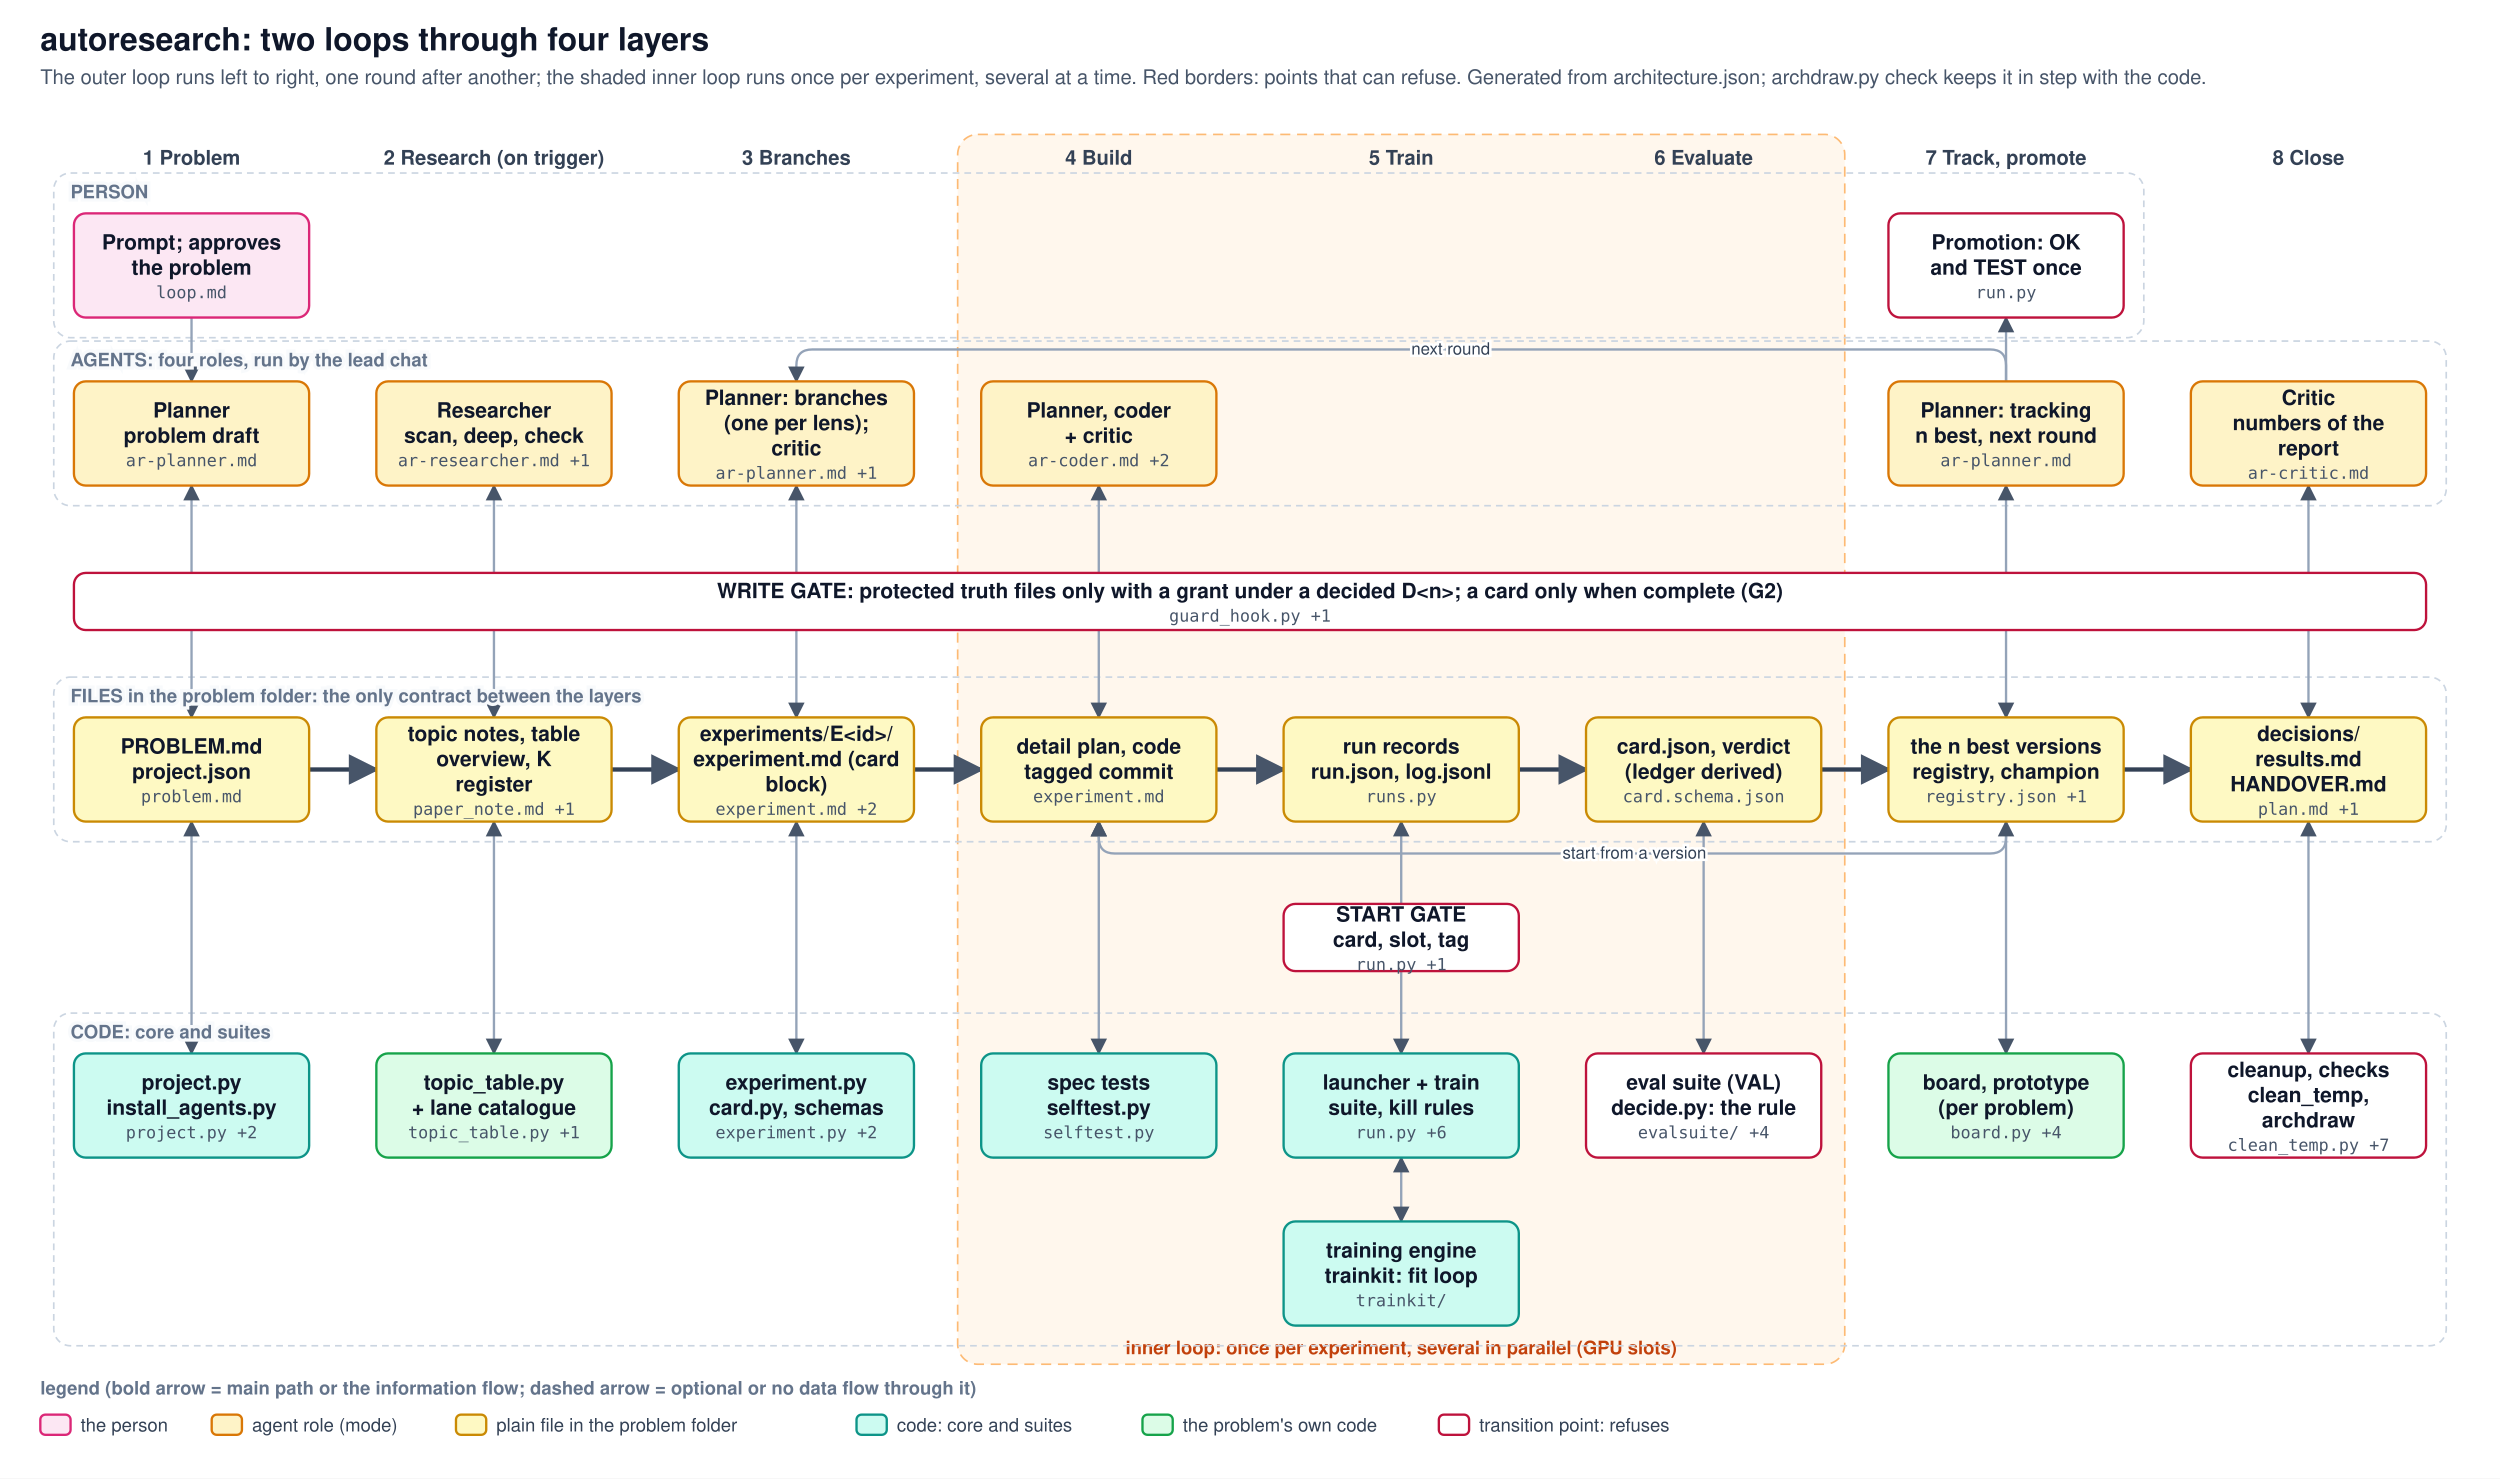
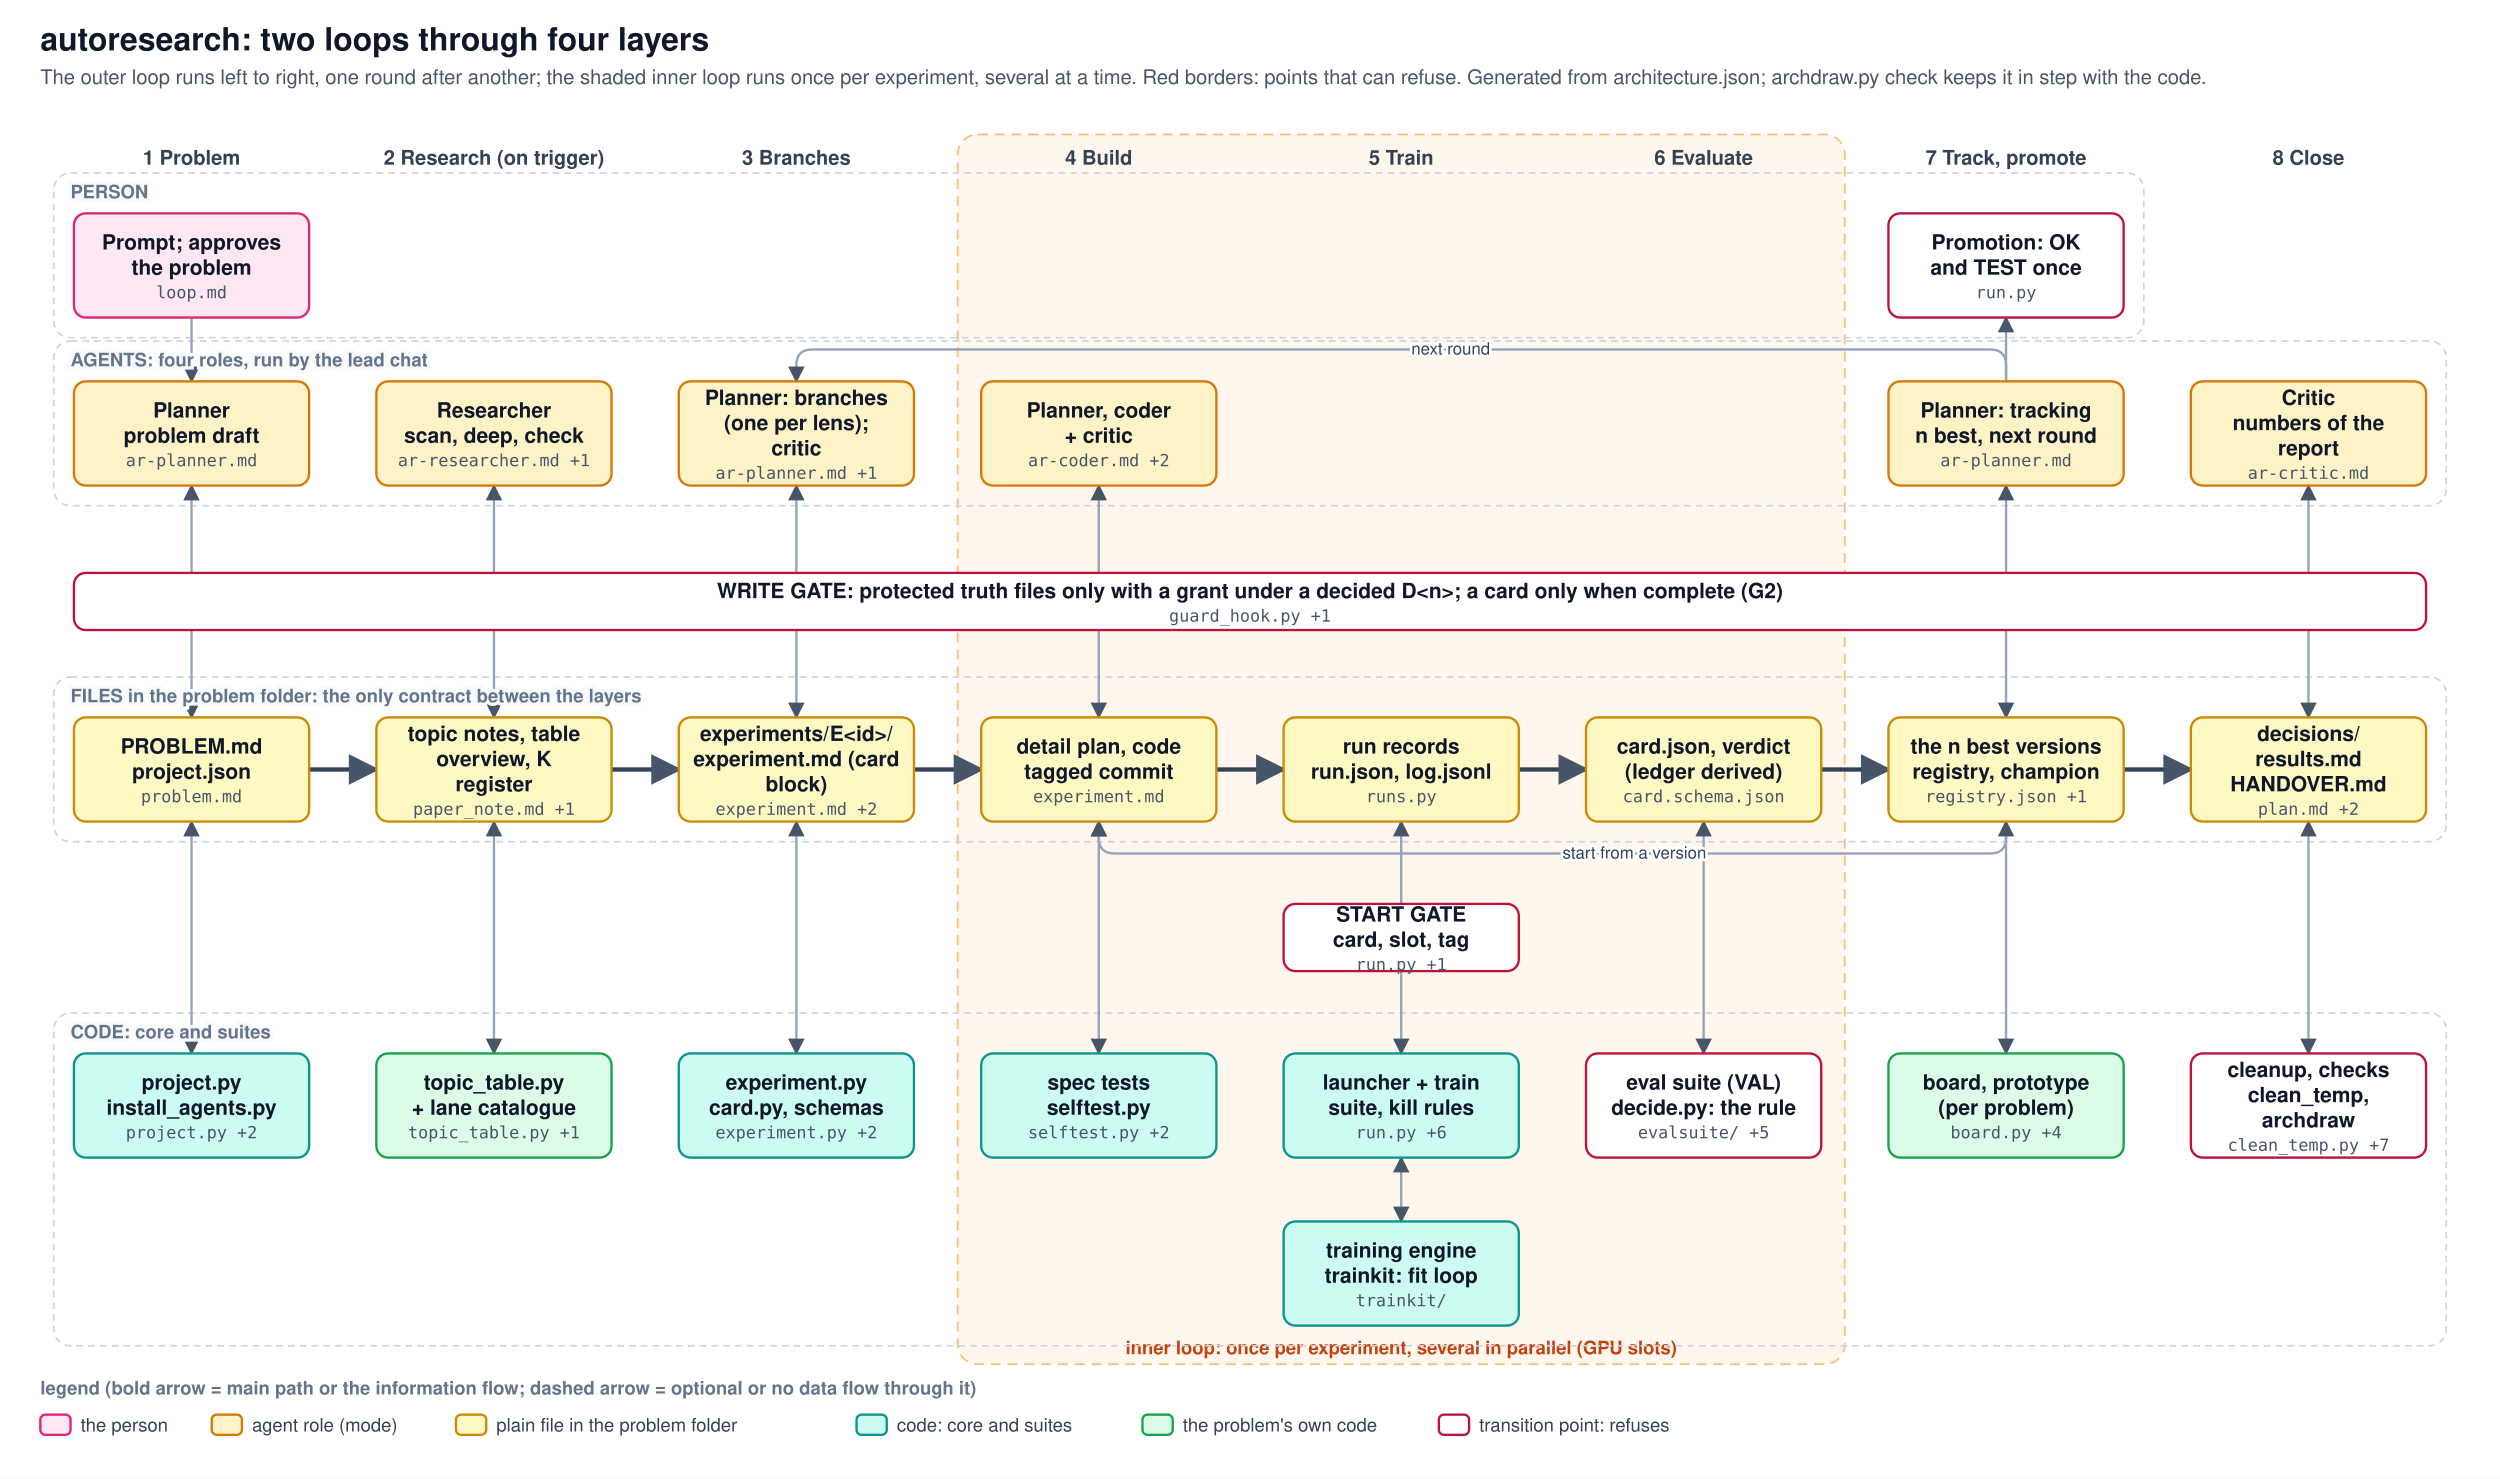
<svg xmlns="http://www.w3.org/2000/svg" viewBox="0 0 1488 880" width="1488" height="880" font-family="Segoe UI, Helvetica, Arial, sans-serif">
  <defs>
    <marker id="ah" viewBox="0 0 10 10" refX="9" refY="5" markerWidth="7" markerHeight="7" orient="auto-start-reverse">
      <path d="M0,0 L10,5 L0,10 z" fill="#475569" />
    </marker>
  </defs>
  <rect width="1488" height="880" fill="#ffffff" />
  <text x="24" y="30" font-size="19" font-weight="700" fill="#0f172a">autoresearch: two loops through four layers</text>
  <text x="24" y="50" font-size="12" fill="#475569">The outer loop runs left to right, one round after another; the shaded inner loop runs once per experiment, several at a time. Red borders: points that can refuse. Generated from architecture.json; archdraw.py check keeps it in step with the code.</text>
  <rect x="570" y="80" width="528" height="732" rx="12" fill="#fff7ed" stroke="#fdba74" stroke-dasharray="6 4" />
  <text x="834.0" y="806" font-size="11" font-weight="600" text-anchor="middle" fill="#c2410c">inner loop: once per experiment, several in parallel (GPU slots)</text>
  <text x="114.0" y="98" font-size="12" font-weight="700" text-anchor="middle" fill="#334155">1 Problem</text>
  <text x="294.0" y="98" font-size="12" font-weight="700" text-anchor="middle" fill="#334155">2 Research (on trigger)</text>
  <text x="474.0" y="98" font-size="12" font-weight="700" text-anchor="middle" fill="#334155">3 Branches</text>
  <text x="654.0" y="98" font-size="12" font-weight="700" text-anchor="middle" fill="#334155">4 Build</text>
  <text x="834.0" y="98" font-size="12" font-weight="700" text-anchor="middle" fill="#334155">5 Train</text>
  <text x="1014.0" y="98" font-size="12" font-weight="700" text-anchor="middle" fill="#334155">6 Evaluate</text>
  <text x="1194.0" y="98" font-size="12" font-weight="700" text-anchor="middle" fill="#334155">7 Track, promote</text>
  <text x="1374.0" y="98" font-size="12" font-weight="700" text-anchor="middle" fill="#334155">8 Close</text>
  <rect x="32.0" y="103.0" width="1244.0" height="98.0" rx="10" fill="none" stroke="#cbd5e1" stroke-dasharray="4 3" />
  <rect x="32.0" y="203.0" width="1424.0" height="98.0" rx="10" fill="none" stroke="#cbd5e1" stroke-dasharray="4 3" />
  <rect x="32.0" y="403.0" width="1424.0" height="98.0" rx="10" fill="none" stroke="#cbd5e1" stroke-dasharray="4 3" />
  <rect x="32.0" y="603.0" width="1424.0" height="198.0" rx="10" fill="none" stroke="#cbd5e1" stroke-dasharray="4 3" />
  <path d="M114.0,189.0 C114.0,208.0 114.0,208.0 114.0,227.0" fill="none" stroke="#94a3b8" stroke-width="1.4" marker-end="url(#ah)" />
  <path d="M114.0,289.0 C114.0,358.0 114.0,358.0 114.0,427.0" fill="none" stroke="#94a3b8" stroke-width="1.4" marker-start="url(#ah)" marker-end="url(#ah)" />
  <path d="M294.0,289.0 C294.0,358.0 294.0,358.0 294.0,427.0" fill="none" stroke="#94a3b8" stroke-width="1.4" marker-start="url(#ah)" marker-end="url(#ah)" />
  <path d="M474.0,289.0 C474.0,358.0 474.0,358.0 474.0,427.0" fill="none" stroke="#94a3b8" stroke-width="1.4" marker-start="url(#ah)" marker-end="url(#ah)" />
  <path d="M654.0,289.0 C654.0,358.0 654.0,358.0 654.0,427.0" fill="none" stroke="#94a3b8" stroke-width="1.4" marker-start="url(#ah)" marker-end="url(#ah)" />
  <path d="M1194.0,289.0 C1194.0,358.0 1194.0,358.0 1194.0,427.0" fill="none" stroke="#94a3b8" stroke-width="1.4" marker-start="url(#ah)" marker-end="url(#ah)" />
  <path d="M1374.0,289.0 C1374.0,358.0 1374.0,358.0 1374.0,427.0" fill="none" stroke="#94a3b8" stroke-width="1.4" marker-start="url(#ah)" marker-end="url(#ah)" />
  <path d="M1194.0,227.0 C1194.0,208.0 1194.0,208.0 1194.0,189.0" fill="none" stroke="#94a3b8" stroke-width="1.4" marker-end="url(#ah)" />
  <path d="M184.0,458.0 C204.0,458.0 204.0,458.0 224.0,458.0" fill="none" stroke="#334155" stroke-width="2.6" marker-end="url(#ah)" />
  <path d="M364.0,458.0 C384.0,458.0 384.0,458.0 404.0,458.0" fill="none" stroke="#334155" stroke-width="2.6" marker-end="url(#ah)" />
  <path d="M544.0,458.0 C564.0,458.0 564.0,458.0 584.0,458.0" fill="none" stroke="#334155" stroke-width="2.6" marker-end="url(#ah)" />
  <path d="M724.0,458.0 C744.0,458.0 744.0,458.0 764.0,458.0" fill="none" stroke="#334155" stroke-width="2.6" marker-end="url(#ah)" />
  <path d="M904.0,458.0 C924.0,458.0 924.0,458.0 944.0,458.0" fill="none" stroke="#334155" stroke-width="2.6" marker-end="url(#ah)" />
  <path d="M1084.0,458.0 C1104.0,458.0 1104.0,458.0 1124.0,458.0" fill="none" stroke="#334155" stroke-width="2.6" marker-end="url(#ah)" />
  <path d="M1264.0,458.0 C1284.0,458.0 1284.0,458.0 1304.0,458.0" fill="none" stroke="#334155" stroke-width="2.6" marker-end="url(#ah)" />
  <path d="M1194.0,489.0 L1194.0,498.5 Q1194.0,508.0 1184.5,508.0 L663.5,508.0 Q654.0,508.0 654.0,498.5 L654.0,489.0" fill="none" stroke="#94a3b8" stroke-width="1.4" marker-end="url(#ah)" />
  <path d="M1194.0,227.0 L1194.0,217.5 Q1194.0,208.0 1184.5,208.0 L483.5,208.0 Q474.0,208.0 474.0,217.5 L474.0,227.0" fill="none" stroke="#94a3b8" stroke-width="1.4" marker-end="url(#ah)" />
  <path d="M114.0,489.0 C114.0,558.0 114.0,558.0 114.0,627.0" fill="none" stroke="#94a3b8" stroke-width="1.4" marker-start="url(#ah)" marker-end="url(#ah)" />
  <path d="M294.0,489.0 C294.0,558.0 294.0,558.0 294.0,627.0" fill="none" stroke="#94a3b8" stroke-width="1.4" marker-start="url(#ah)" marker-end="url(#ah)" />
  <path d="M474.0,489.0 C474.0,558.0 474.0,558.0 474.0,627.0" fill="none" stroke="#94a3b8" stroke-width="1.4" marker-start="url(#ah)" marker-end="url(#ah)" />
  <path d="M654.0,489.0 C654.0,558.0 654.0,558.0 654.0,627.0" fill="none" stroke="#94a3b8" stroke-width="1.4" marker-start="url(#ah)" marker-end="url(#ah)" />
  <path d="M834.0,489.0 C834.0,558.0 834.0,558.0 834.0,627.0" fill="none" stroke="#94a3b8" stroke-width="1.4" marker-start="url(#ah)" marker-end="url(#ah)" />
  <path d="M834.0,689.0 C834.0,708.0 834.0,708.0 834.0,727.0" fill="none" stroke="#94a3b8" stroke-width="1.4" marker-start="url(#ah)" marker-end="url(#ah)" />
  <path d="M1014.0,489.0 C1014.0,558.0 1014.0,558.0 1014.0,627.0" fill="none" stroke="#94a3b8" stroke-width="1.4" marker-start="url(#ah)" marker-end="url(#ah)" />
  <path d="M1194.0,489.0 C1194.0,558.0 1194.0,558.0 1194.0,627.0" fill="none" stroke="#94a3b8" stroke-width="1.4" marker-start="url(#ah)" marker-end="url(#ah)" />
  <path d="M1374.0,489.0 C1374.0,558.0 1374.0,558.0 1374.0,627.0" fill="none" stroke="#94a3b8" stroke-width="1.4" marker-start="url(#ah)" marker-end="url(#ah)" />
  <g>
    <rect x="44" y="127.0" width="140" height="62" rx="7" fill="#fce7f3" stroke="#db2777" stroke-width="1.4" />
    <text x="114.0" y="148.5" font-size="12.5" font-weight="600" text-anchor="middle" fill="#0f172a">Prompt; approves</text>
    <text x="114.0" y="163.5" font-size="12.5" font-weight="600" text-anchor="middle" fill="#0f172a">the problem</text>
    <text x="114.0" y="177.5" font-size="10" text-anchor="middle" fill="#475569" font-family="Consolas, Menlo, monospace">loop.md</text>
  </g>
  <g>
    <rect x="1124" y="127.0" width="140" height="62" rx="7" fill="#ffffff" stroke="#be123c" stroke-width="1.4" />
    <text x="1194.0" y="148.5" font-size="12.5" font-weight="600" text-anchor="middle" fill="#0f172a">Promotion: OK</text>
    <text x="1194.0" y="163.5" font-size="12.5" font-weight="600" text-anchor="middle" fill="#0f172a">and TEST once</text>
    <text x="1194.0" y="177.5" font-size="10" text-anchor="middle" fill="#475569" font-family="Consolas, Menlo, monospace">run.py</text>
  </g>
  <g>
    <rect x="44" y="227.0" width="140" height="62" rx="7" fill="#fef3c7" stroke="#d97706" stroke-width="1.4" />
    <text x="114.0" y="248.5" font-size="12.5" font-weight="600" text-anchor="middle" fill="#0f172a">Planner</text>
    <text x="114.0" y="263.5" font-size="12.5" font-weight="600" text-anchor="middle" fill="#0f172a">problem draft</text>
    <text x="114.0" y="277.5" font-size="10" text-anchor="middle" fill="#475569" font-family="Consolas, Menlo, monospace">ar-planner.md</text>
  </g>
  <g>
    <rect x="224" y="227.0" width="140" height="62" rx="7" fill="#fef3c7" stroke="#d97706" stroke-width="1.4" />
    <text x="294.0" y="248.5" font-size="12.5" font-weight="600" text-anchor="middle" fill="#0f172a">Researcher</text>
    <text x="294.0" y="263.5" font-size="12.5" font-weight="600" text-anchor="middle" fill="#0f172a">scan, deep, check</text>
    <text x="294.0" y="277.5" font-size="10" text-anchor="middle" fill="#475569" font-family="Consolas, Menlo, monospace">ar-researcher.md +1</text>
  </g>
  <g>
    <rect x="404" y="227.0" width="140" height="62" rx="7" fill="#fef3c7" stroke="#d97706" stroke-width="1.4" />
    <text x="474.0" y="241.0" font-size="12.5" font-weight="600" text-anchor="middle" fill="#0f172a">Planner: branches</text>
    <text x="474.0" y="256.0" font-size="12.5" font-weight="600" text-anchor="middle" fill="#0f172a">(one per lens);</text>
    <text x="474.0" y="271.0" font-size="12.5" font-weight="600" text-anchor="middle" fill="#0f172a">critic</text>
    <text x="474.0" y="285.0" font-size="10" text-anchor="middle" fill="#475569" font-family="Consolas, Menlo, monospace">ar-planner.md +1</text>
  </g>
  <g>
    <rect x="584" y="227.0" width="140" height="62" rx="7" fill="#fef3c7" stroke="#d97706" stroke-width="1.4" />
    <text x="654.0" y="248.5" font-size="12.5" font-weight="600" text-anchor="middle" fill="#0f172a">Planner, coder</text>
    <text x="654.0" y="263.5" font-size="12.5" font-weight="600" text-anchor="middle" fill="#0f172a">+ critic</text>
    <text x="654.0" y="277.5" font-size="10" text-anchor="middle" fill="#475569" font-family="Consolas, Menlo, monospace">ar-coder.md +2</text>
  </g>
  <g>
    <rect x="1124" y="227.0" width="140" height="62" rx="7" fill="#fef3c7" stroke="#d97706" stroke-width="1.4" />
    <text x="1194.0" y="248.5" font-size="12.5" font-weight="600" text-anchor="middle" fill="#0f172a">Planner: tracking</text>
    <text x="1194.0" y="263.5" font-size="12.5" font-weight="600" text-anchor="middle" fill="#0f172a">n best, next round</text>
    <text x="1194.0" y="277.5" font-size="10" text-anchor="middle" fill="#475569" font-family="Consolas, Menlo, monospace">ar-planner.md</text>
  </g>
  <g>
    <rect x="1304" y="227.0" width="140" height="62" rx="7" fill="#fef3c7" stroke="#d97706" stroke-width="1.4" />
    <text x="1374.0" y="241.0" font-size="12.5" font-weight="600" text-anchor="middle" fill="#0f172a">Critic</text>
    <text x="1374.0" y="256.0" font-size="12.5" font-weight="600" text-anchor="middle" fill="#0f172a">numbers of the</text>
    <text x="1374.0" y="271.0" font-size="12.5" font-weight="600" text-anchor="middle" fill="#0f172a">report</text>
    <text x="1374.0" y="285.0" font-size="10" text-anchor="middle" fill="#475569" font-family="Consolas, Menlo, monospace">ar-critic.md</text>
  </g>
  <g>
    <rect x="44" y="341.0" width="1400" height="34" rx="7" fill="#ffffff" stroke="#be123c" stroke-width="1.4" />
    <text x="744.0" y="356.0" font-size="12.5" font-weight="600" text-anchor="middle" fill="#0f172a">WRITE GATE: protected truth files only with a grant under a decided D&lt;n&gt;; a card only when complete (G2)</text>
    <text x="744.0" y="370.0" font-size="10" text-anchor="middle" fill="#475569" font-family="Consolas, Menlo, monospace">guard_hook.py +1</text>
  </g>
  <g>
    <rect x="44" y="427.0" width="140" height="62" rx="7" fill="#fef9c3" stroke="#ca8a04" stroke-width="1.4" />
    <text x="114.0" y="448.5" font-size="12.5" font-weight="600" text-anchor="middle" fill="#0f172a">PROBLEM.md</text>
    <text x="114.0" y="463.5" font-size="12.5" font-weight="600" text-anchor="middle" fill="#0f172a">project.json</text>
    <text x="114.0" y="477.5" font-size="10" text-anchor="middle" fill="#475569" font-family="Consolas, Menlo, monospace">problem.md</text>
  </g>
  <g>
    <rect x="224" y="427.0" width="140" height="62" rx="7" fill="#fef9c3" stroke="#ca8a04" stroke-width="1.4" />
    <text x="294.0" y="441.0" font-size="12.5" font-weight="600" text-anchor="middle" fill="#0f172a">topic notes, table</text>
    <text x="294.0" y="456.0" font-size="12.5" font-weight="600" text-anchor="middle" fill="#0f172a">overview, K</text>
    <text x="294.0" y="471.0" font-size="12.5" font-weight="600" text-anchor="middle" fill="#0f172a">register</text>
    <text x="294.0" y="485.0" font-size="10" text-anchor="middle" fill="#475569" font-family="Consolas, Menlo, monospace">paper_note.md +1</text>
  </g>
  <g>
    <rect x="404" y="427.0" width="140" height="62" rx="7" fill="#fef9c3" stroke="#ca8a04" stroke-width="1.4" />
    <text x="474.0" y="441.0" font-size="12.5" font-weight="600" text-anchor="middle" fill="#0f172a">experiments/E&lt;id&gt;/</text>
    <text x="474.0" y="456.0" font-size="12.5" font-weight="600" text-anchor="middle" fill="#0f172a">experiment.md (card</text>
    <text x="474.0" y="471.0" font-size="12.5" font-weight="600" text-anchor="middle" fill="#0f172a">block)</text>
    <text x="474.0" y="485.0" font-size="10" text-anchor="middle" fill="#475569" font-family="Consolas, Menlo, monospace">experiment.md +2</text>
  </g>
  <g>
    <rect x="584" y="427.0" width="140" height="62" rx="7" fill="#fef9c3" stroke="#ca8a04" stroke-width="1.4" />
    <text x="654.0" y="448.5" font-size="12.5" font-weight="600" text-anchor="middle" fill="#0f172a">detail plan, code</text>
    <text x="654.0" y="463.5" font-size="12.5" font-weight="600" text-anchor="middle" fill="#0f172a">tagged commit</text>
    <text x="654.0" y="477.5" font-size="10" text-anchor="middle" fill="#475569" font-family="Consolas, Menlo, monospace">experiment.md</text>
  </g>
  <g>
    <rect x="764" y="427.0" width="140" height="62" rx="7" fill="#fef9c3" stroke="#ca8a04" stroke-width="1.4" />
    <text x="834.0" y="448.5" font-size="12.5" font-weight="600" text-anchor="middle" fill="#0f172a">run records</text>
    <text x="834.0" y="463.5" font-size="12.5" font-weight="600" text-anchor="middle" fill="#0f172a">run.json, log.jsonl</text>
    <text x="834.0" y="477.5" font-size="10" text-anchor="middle" fill="#475569" font-family="Consolas, Menlo, monospace">runs.py</text>
  </g>
  <g>
    <rect x="944" y="427.0" width="140" height="62" rx="7" fill="#fef9c3" stroke="#ca8a04" stroke-width="1.4" />
    <text x="1014.0" y="448.5" font-size="12.5" font-weight="600" text-anchor="middle" fill="#0f172a">card.json, verdict</text>
    <text x="1014.0" y="463.5" font-size="12.5" font-weight="600" text-anchor="middle" fill="#0f172a">(ledger derived)</text>
    <text x="1014.0" y="477.5" font-size="10" text-anchor="middle" fill="#475569" font-family="Consolas, Menlo, monospace">card.schema.json</text>
  </g>
  <g>
    <rect x="1124" y="427.0" width="140" height="62" rx="7" fill="#fef9c3" stroke="#ca8a04" stroke-width="1.4" />
    <text x="1194.0" y="448.5" font-size="12.5" font-weight="600" text-anchor="middle" fill="#0f172a">the n best versions</text>
    <text x="1194.0" y="463.5" font-size="12.5" font-weight="600" text-anchor="middle" fill="#0f172a">registry, champion</text>
    <text x="1194.0" y="477.5" font-size="10" text-anchor="middle" fill="#475569" font-family="Consolas, Menlo, monospace">registry.json +1</text>
  </g>
  <g>
    <rect x="1304" y="427.0" width="140" height="62" rx="7" fill="#fef9c3" stroke="#ca8a04" stroke-width="1.4" />
    <text x="1374.0" y="441.0" font-size="12.5" font-weight="600" text-anchor="middle" fill="#0f172a">decisions/</text>
    <text x="1374.0" y="456.0" font-size="12.5" font-weight="600" text-anchor="middle" fill="#0f172a">results.md</text>
    <text x="1374.0" y="471.0" font-size="12.5" font-weight="600" text-anchor="middle" fill="#0f172a">HANDOVER.md</text>
-     <text x="1374.0" y="485.0" font-size="10" text-anchor="middle" fill="#475569" font-family="Consolas, Menlo, monospace">plan.md +1</text>
+     <text x="1374.0" y="485.0" font-size="10" text-anchor="middle" fill="#475569" font-family="Consolas, Menlo, monospace">plan.md +2</text>
  </g>
  <g>
    <rect x="764" y="538.0" width="140" height="40" rx="7" fill="#ffffff" stroke="#be123c" stroke-width="1.4" />
    <text x="834.0" y="548.5" font-size="12.5" font-weight="600" text-anchor="middle" fill="#0f172a">START GATE</text>
    <text x="834.0" y="563.5" font-size="12.5" font-weight="600" text-anchor="middle" fill="#0f172a">card, slot, tag</text>
    <text x="834.0" y="577.5" font-size="10" text-anchor="middle" fill="#475569" font-family="Consolas, Menlo, monospace">run.py +1</text>
  </g>
  <g>
    <rect x="44" y="627.0" width="140" height="62" rx="7" fill="#ccfbf1" stroke="#0d9488" stroke-width="1.4" />
    <text x="114.0" y="648.5" font-size="12.5" font-weight="600" text-anchor="middle" fill="#0f172a">project.py</text>
    <text x="114.0" y="663.5" font-size="12.5" font-weight="600" text-anchor="middle" fill="#0f172a">install_agents.py</text>
    <text x="114.0" y="677.5" font-size="10" text-anchor="middle" fill="#475569" font-family="Consolas, Menlo, monospace">project.py +2</text>
  </g>
  <g>
    <rect x="224" y="627.0" width="140" height="62" rx="7" fill="#dcfce7" stroke="#16a34a" stroke-width="1.4" />
    <text x="294.0" y="648.5" font-size="12.5" font-weight="600" text-anchor="middle" fill="#0f172a">topic_table.py</text>
    <text x="294.0" y="663.5" font-size="12.5" font-weight="600" text-anchor="middle" fill="#0f172a">+ lane catalogue</text>
    <text x="294.0" y="677.5" font-size="10" text-anchor="middle" fill="#475569" font-family="Consolas, Menlo, monospace">topic_table.py +1</text>
  </g>
  <g>
    <rect x="404" y="627.0" width="140" height="62" rx="7" fill="#ccfbf1" stroke="#0d9488" stroke-width="1.4" />
    <text x="474.0" y="648.5" font-size="12.5" font-weight="600" text-anchor="middle" fill="#0f172a">experiment.py</text>
    <text x="474.0" y="663.5" font-size="12.5" font-weight="600" text-anchor="middle" fill="#0f172a">card.py, schemas</text>
    <text x="474.0" y="677.5" font-size="10" text-anchor="middle" fill="#475569" font-family="Consolas, Menlo, monospace">experiment.py +2</text>
  </g>
  <g>
    <rect x="584" y="627.0" width="140" height="62" rx="7" fill="#ccfbf1" stroke="#0d9488" stroke-width="1.4" />
    <text x="654.0" y="648.5" font-size="12.5" font-weight="600" text-anchor="middle" fill="#0f172a">spec tests</text>
    <text x="654.0" y="663.5" font-size="12.5" font-weight="600" text-anchor="middle" fill="#0f172a">selftest.py</text>
-     <text x="654.0" y="677.5" font-size="10" text-anchor="middle" fill="#475569" font-family="Consolas, Menlo, monospace">selftest.py</text>
+     <text x="654.0" y="677.5" font-size="10" text-anchor="middle" fill="#475569" font-family="Consolas, Menlo, monospace">selftest.py +2</text>
  </g>
  <g>
    <rect x="764" y="627.0" width="140" height="62" rx="7" fill="#ccfbf1" stroke="#0d9488" stroke-width="1.4" />
    <text x="834.0" y="648.5" font-size="12.5" font-weight="600" text-anchor="middle" fill="#0f172a">launcher + train</text>
    <text x="834.0" y="663.5" font-size="12.5" font-weight="600" text-anchor="middle" fill="#0f172a">suite, kill rules</text>
    <text x="834.0" y="677.5" font-size="10" text-anchor="middle" fill="#475569" font-family="Consolas, Menlo, monospace">run.py +6</text>
  </g>
  <g>
    <rect x="764" y="727.0" width="140" height="62" rx="7" fill="#ccfbf1" stroke="#0d9488" stroke-width="1.4" />
    <text x="834.0" y="748.5" font-size="12.5" font-weight="600" text-anchor="middle" fill="#0f172a">training engine</text>
    <text x="834.0" y="763.5" font-size="12.5" font-weight="600" text-anchor="middle" fill="#0f172a">trainkit: fit loop</text>
    <text x="834.0" y="777.5" font-size="10" text-anchor="middle" fill="#475569" font-family="Consolas, Menlo, monospace">trainkit/</text>
  </g>
  <g>
    <rect x="944" y="627.0" width="140" height="62" rx="7" fill="#ffffff" stroke="#be123c" stroke-width="1.4" />
    <text x="1014.0" y="648.5" font-size="12.5" font-weight="600" text-anchor="middle" fill="#0f172a">eval suite (VAL)</text>
    <text x="1014.0" y="663.5" font-size="12.5" font-weight="600" text-anchor="middle" fill="#0f172a">decide.py: the rule</text>
-     <text x="1014.0" y="677.5" font-size="10" text-anchor="middle" fill="#475569" font-family="Consolas, Menlo, monospace">evalsuite/ +4</text>
+     <text x="1014.0" y="677.5" font-size="10" text-anchor="middle" fill="#475569" font-family="Consolas, Menlo, monospace">evalsuite/ +5</text>
  </g>
  <g>
    <rect x="1124" y="627.0" width="140" height="62" rx="7" fill="#dcfce7" stroke="#16a34a" stroke-width="1.4" />
    <text x="1194.0" y="648.5" font-size="12.5" font-weight="600" text-anchor="middle" fill="#0f172a">board, prototype</text>
    <text x="1194.0" y="663.5" font-size="12.5" font-weight="600" text-anchor="middle" fill="#0f172a">(per problem)</text>
    <text x="1194.0" y="677.5" font-size="10" text-anchor="middle" fill="#475569" font-family="Consolas, Menlo, monospace">board.py +4</text>
  </g>
  <g>
    <rect x="1304" y="627.0" width="140" height="62" rx="7" fill="#ffffff" stroke="#be123c" stroke-width="1.4" />
    <text x="1374.0" y="641.0" font-size="12.5" font-weight="600" text-anchor="middle" fill="#0f172a">cleanup, checks</text>
    <text x="1374.0" y="656.0" font-size="12.5" font-weight="600" text-anchor="middle" fill="#0f172a">clean_temp,</text>
    <text x="1374.0" y="671.0" font-size="12.5" font-weight="600" text-anchor="middle" fill="#0f172a">archdraw</text>
    <text x="1374.0" y="685.0" font-size="10" text-anchor="middle" fill="#475569" font-family="Consolas, Menlo, monospace">clean_temp.py +7</text>
  </g>
  <text x="42.0" y="118.0" font-size="11" font-weight="600" fill="#64748b" stroke="#f8fafc" stroke-width="4" paint-order="stroke">PERSON</text>
  <text x="42.0" y="218.0" font-size="11" font-weight="600" fill="#64748b" stroke="#f8fafc" stroke-width="4" paint-order="stroke">AGENTS: four roles, run by the lead chat</text>
  <text x="42.0" y="418.0" font-size="11" font-weight="600" fill="#64748b" stroke="#f8fafc" stroke-width="4" paint-order="stroke">FILES in the problem folder: the only contract between the layers</text>
  <text x="42.0" y="618.0" font-size="11" font-weight="600" fill="#64748b" stroke="#f8fafc" stroke-width="4" paint-order="stroke">CODE: core and suites</text>
  <text x="930.0" y="511.0" font-size="10" text-anchor="start" fill="#334155" stroke="#ffffff" stroke-width="3" paint-order="stroke">start from a version</text>
  <text x="840.0" y="211.0" font-size="10" text-anchor="start" fill="#334155" stroke="#ffffff" stroke-width="3" paint-order="stroke">next round</text>
  <text x="24" y="830" font-size="11" font-weight="600" fill="#64748b">legend (bold arrow = main path or the information flow; dashed arrow = optional or no data flow through it)</text>
  <rect x="24" y="842" width="18" height="12" rx="3" fill="#fce7f3" stroke="#db2777" stroke-width="1.4" />
  <text x="48" y="852" font-size="11" fill="#334155">the person</text>
  <rect x="126.0" y="842" width="18" height="12" rx="3" fill="#fef3c7" stroke="#d97706" stroke-width="1.4" />
  <text x="150.0" y="852" font-size="11" fill="#334155">agent role (mode)</text>
  <rect x="271.4" y="842" width="18" height="12" rx="3" fill="#fef9c3" stroke="#ca8a04" stroke-width="1.4" />
  <text x="295.4" y="852" font-size="11" fill="#334155">plain file in the problem folder</text>
  <rect x="509.8" y="842" width="18" height="12" rx="3" fill="#ccfbf1" stroke="#0d9488" stroke-width="1.4" />
  <text x="533.8" y="852" font-size="11" fill="#334155">code: core and suites</text>
  <rect x="680.0" y="842" width="18" height="12" rx="3" fill="#dcfce7" stroke="#16a34a" stroke-width="1.4" />
  <text x="704.0" y="852" font-size="11" fill="#334155">the problem's own code</text>
  <rect x="856.4" y="842" width="18" height="12" rx="3" fill="#ffffff" stroke="#be123c" stroke-width="1.4" />
  <text x="880.4" y="852" font-size="11" fill="#334155">transition point: refuses</text>
</svg>
